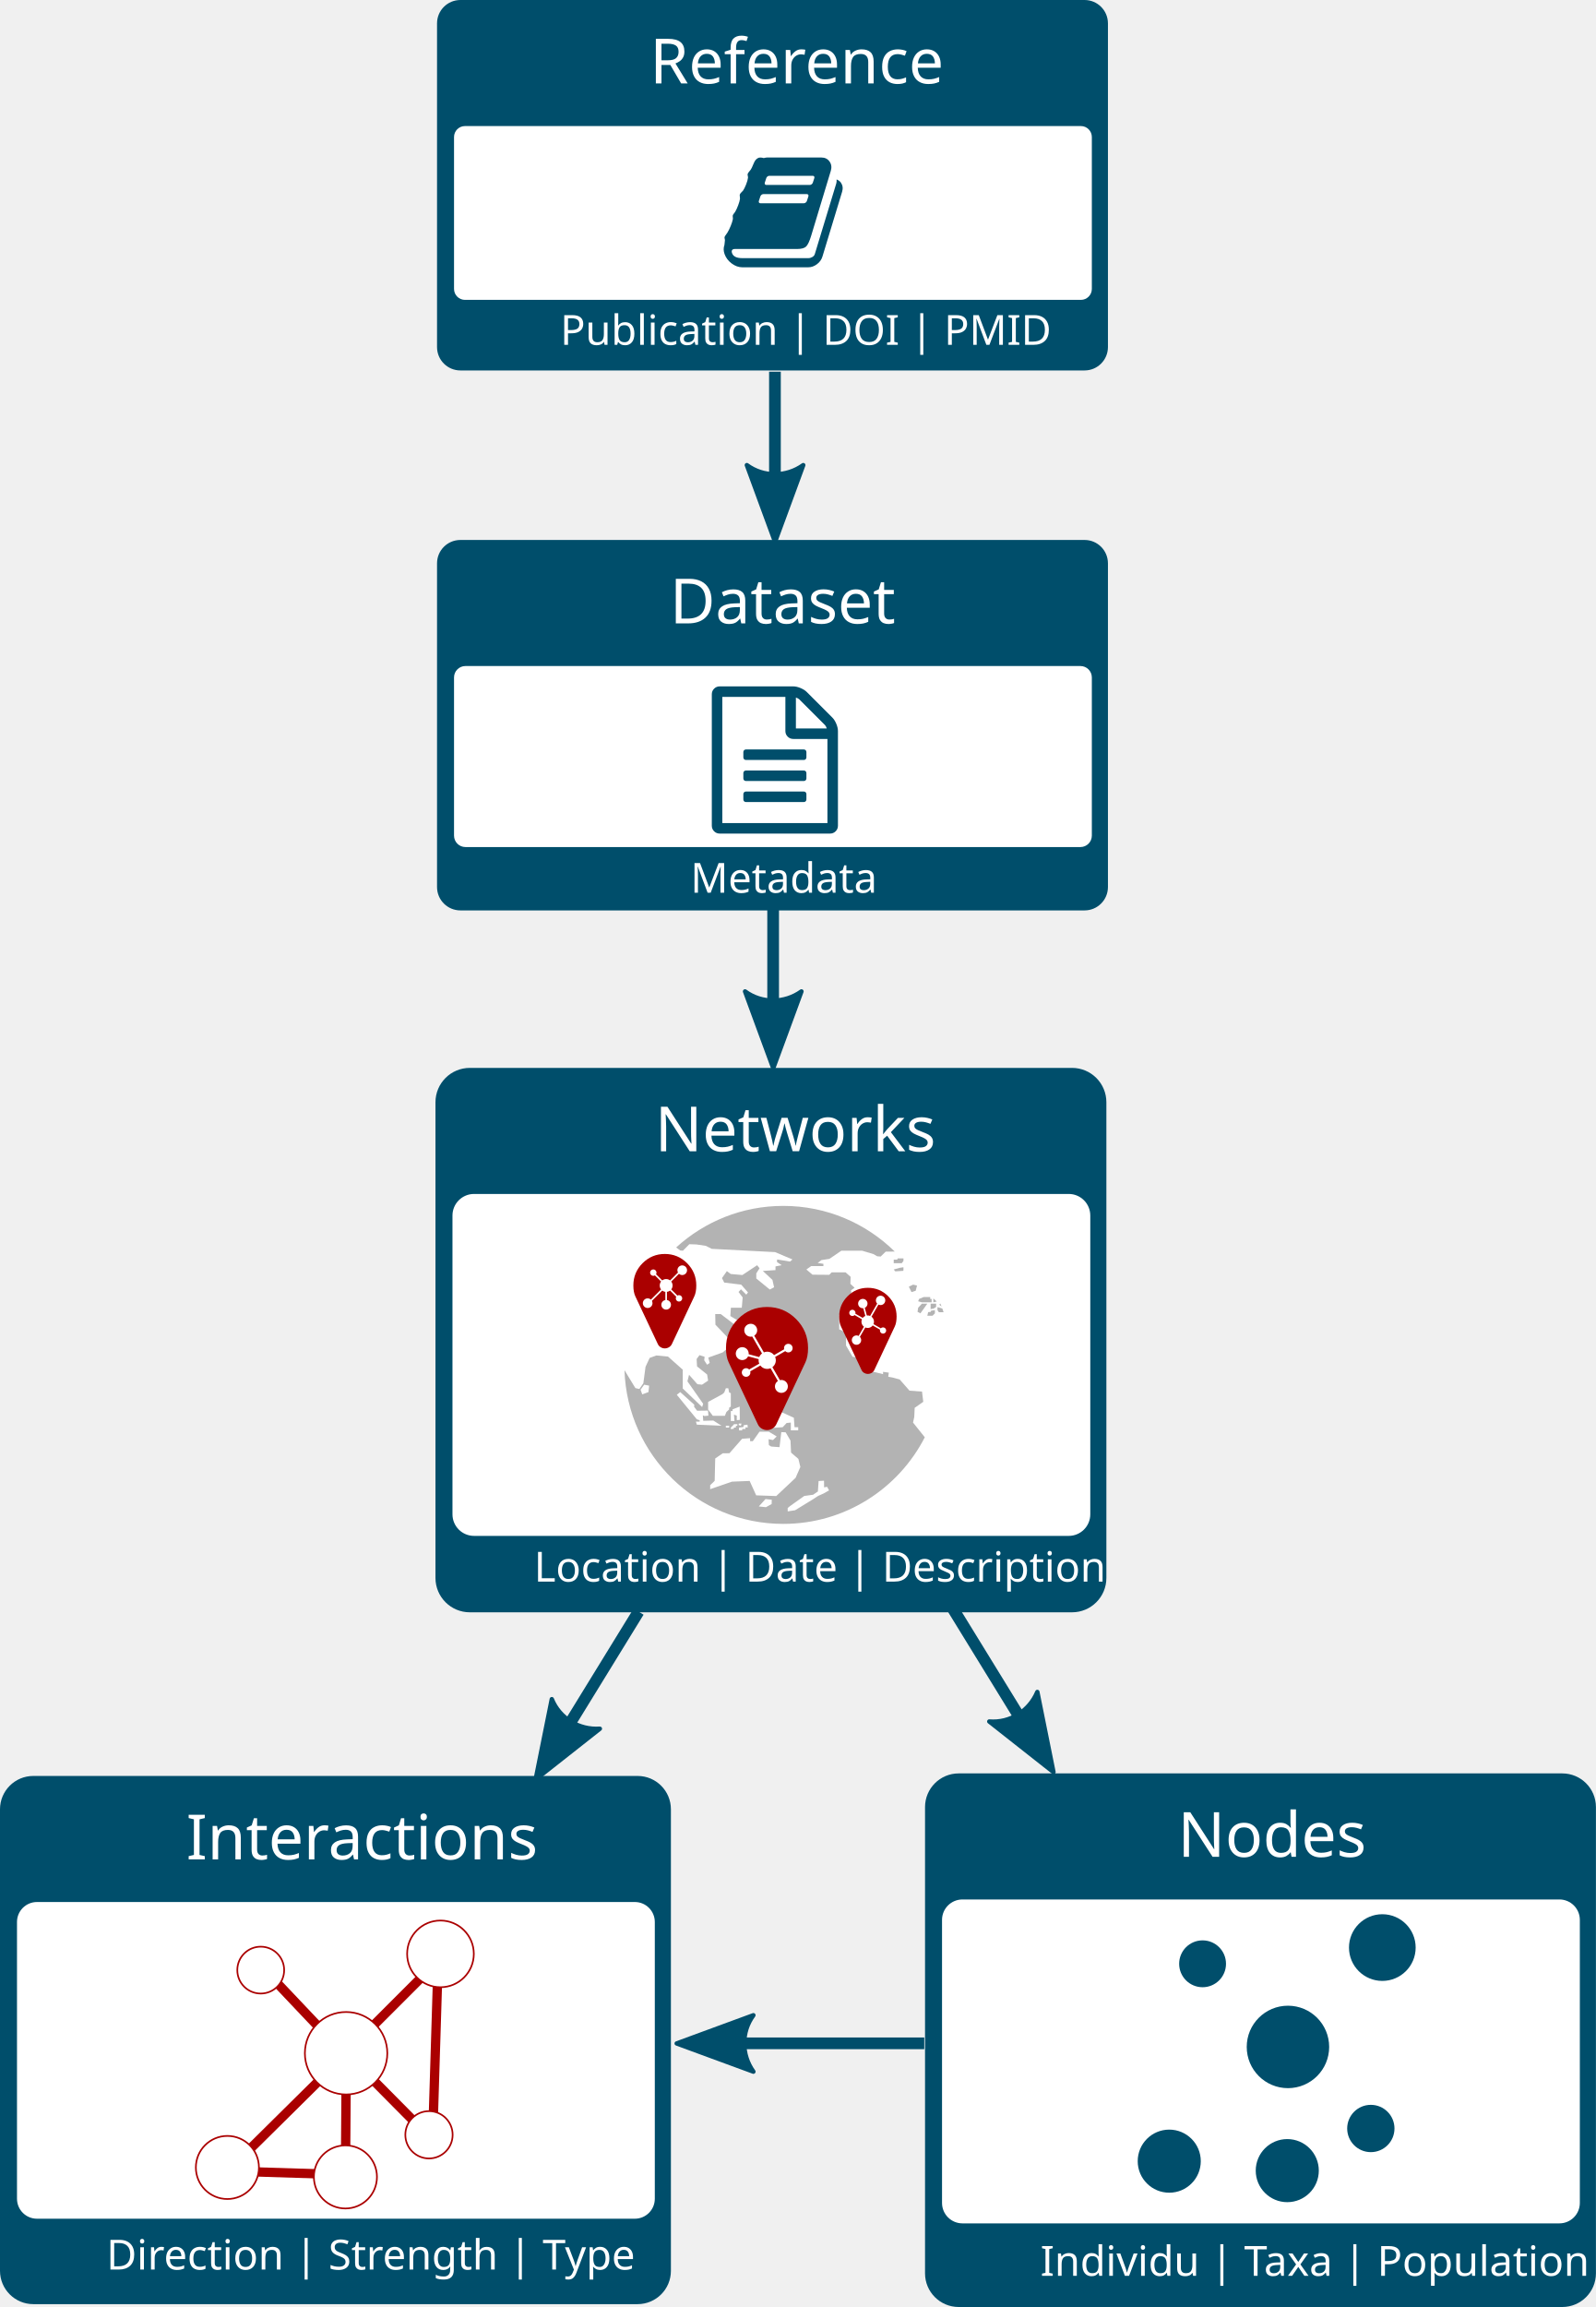
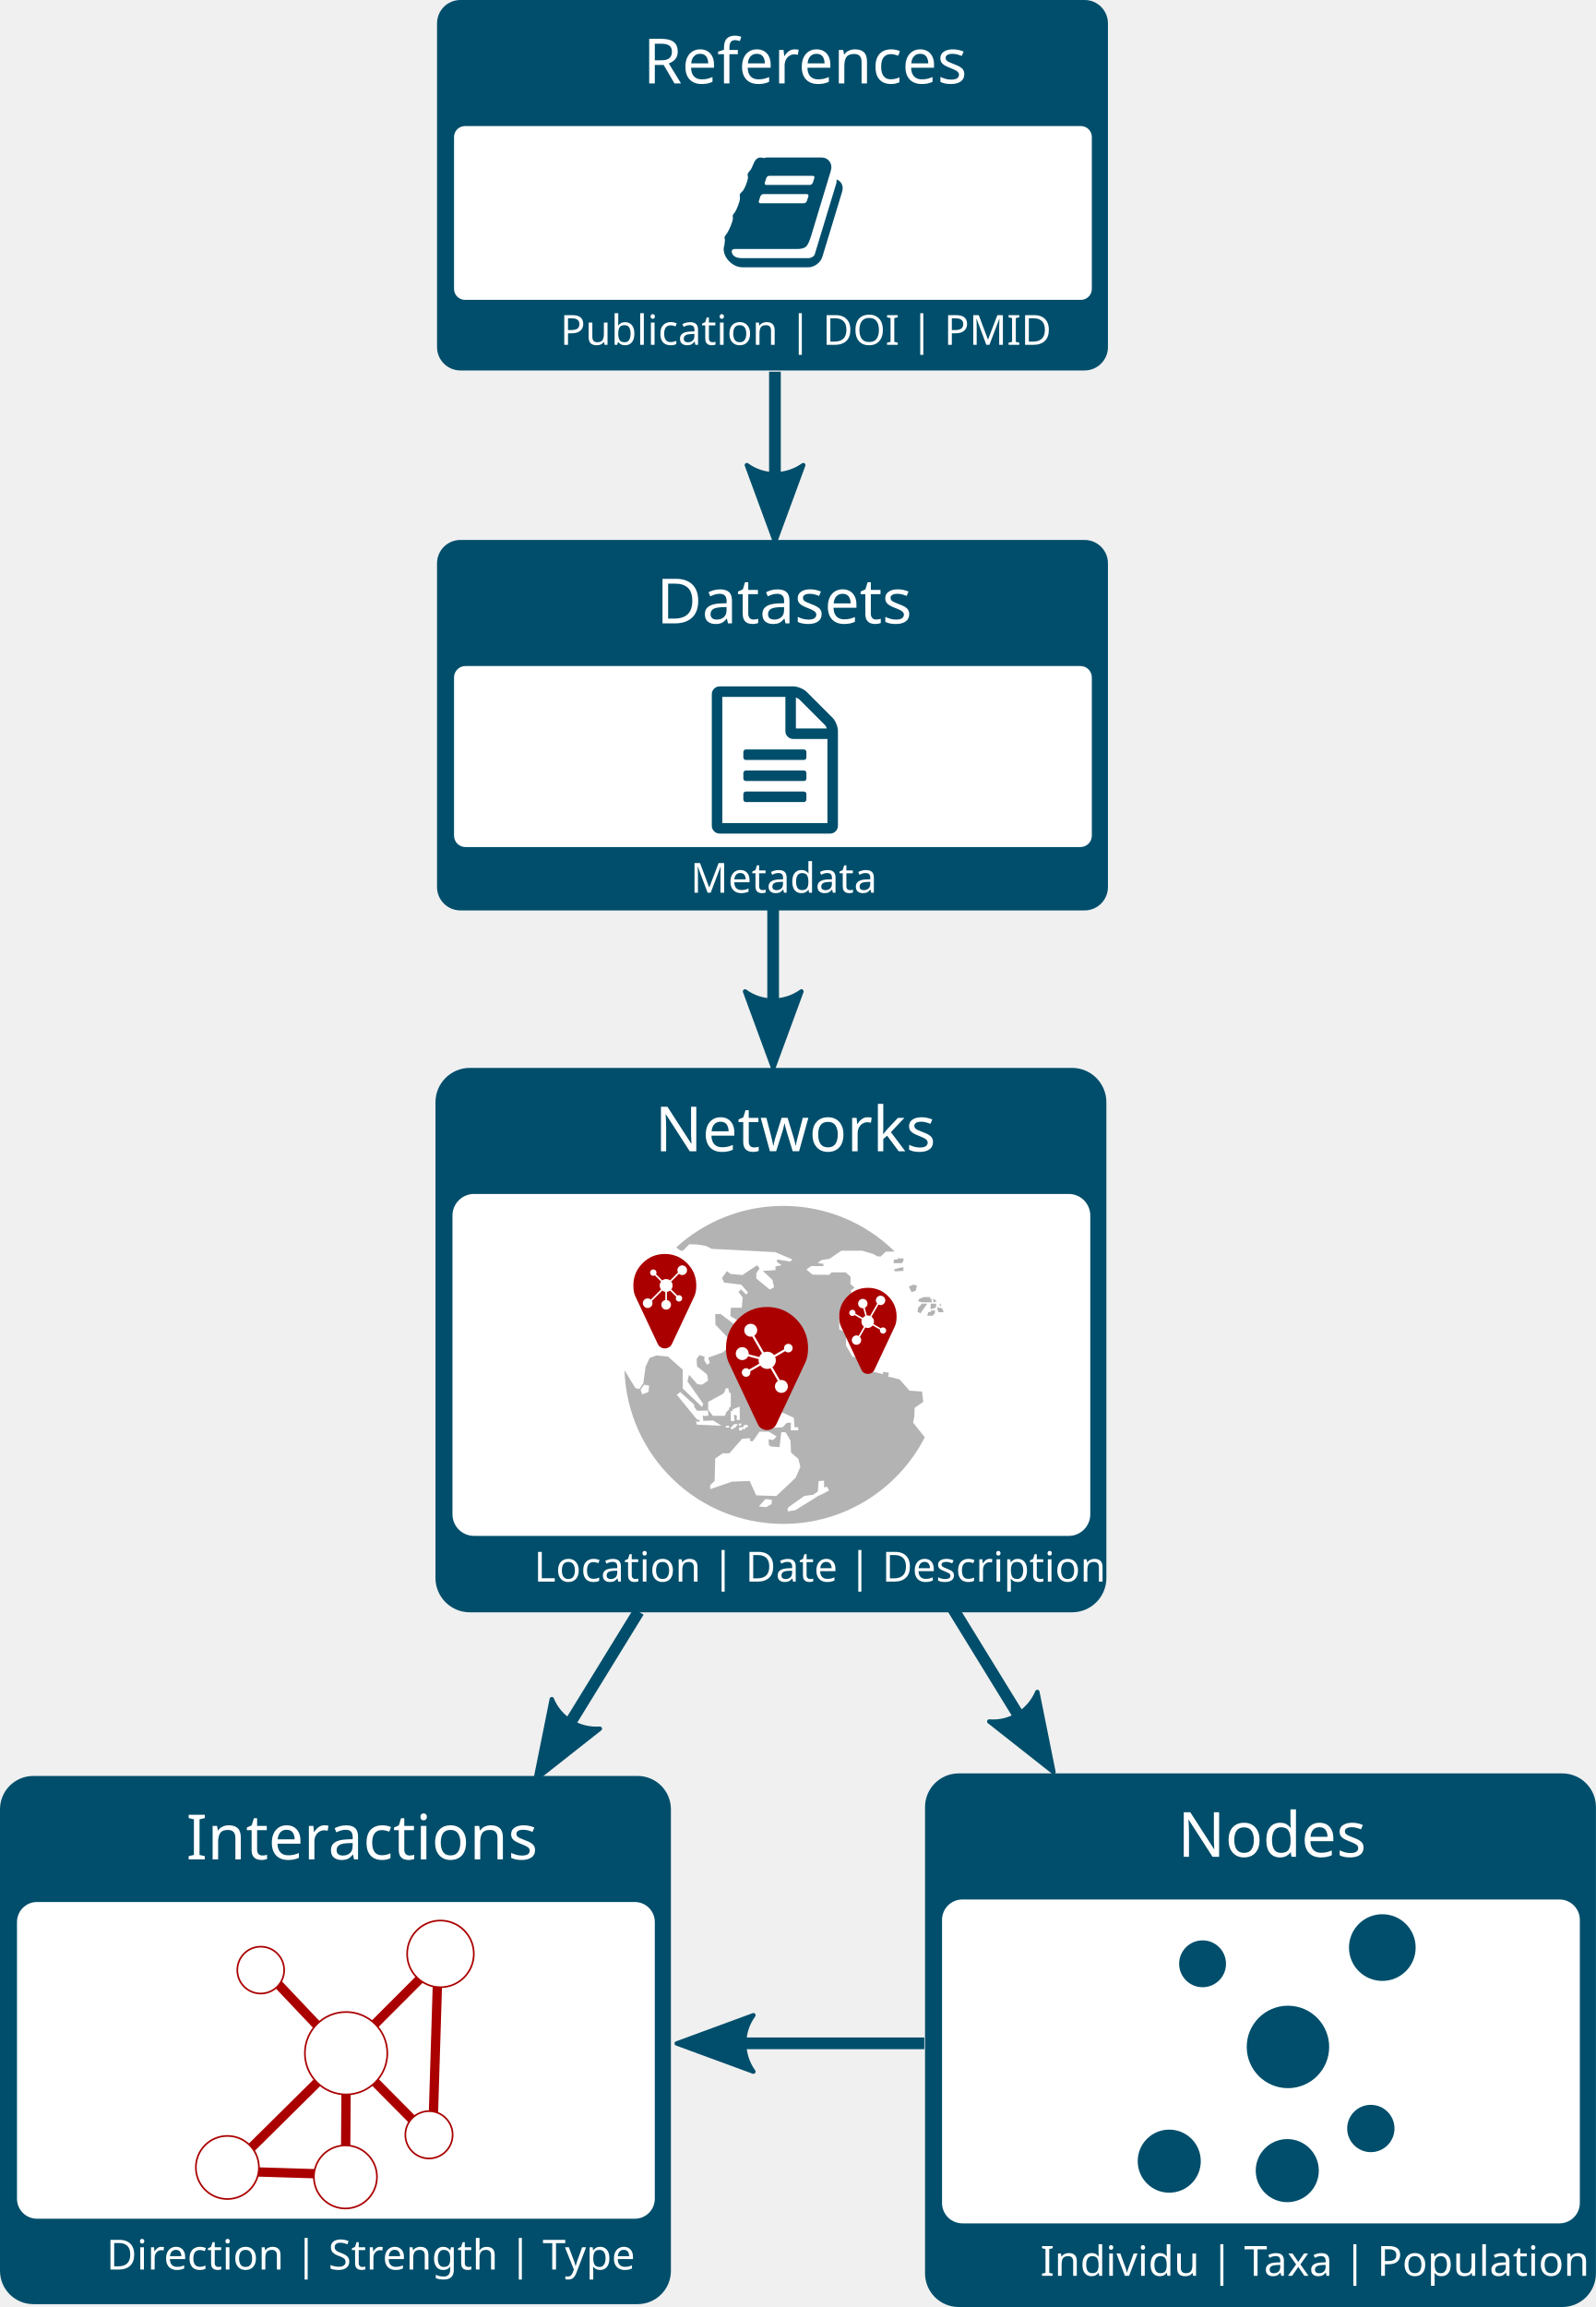
<svg xmlns="http://www.w3.org/2000/svg" width="135.371mm" height="195.63mm" viewBox="0 0 479.662 693.178" id="svg2" version="1.1">
  <defs id="defs4">
    <marker orient="auto" refY="0" refX="0" id="marker14346" style="overflow:visible">
      <path id="path14348" style="fill:#004e6b;fill-opacity:1;fill-rule:evenodd;stroke:#004e6b;stroke-width:0.625;stroke-linejoin:round;stroke-opacity:1" d="M 8.719,4.034 -2.207,0.016 8.719,-4.002 c -1.745,2.372 -1.735,5.617 -6e-7,8.035 z" transform="scale(-0.6,-0.6)" />
    </marker>
    <marker style="overflow:visible" id="marker13530" refX="0" refY="0" orient="auto">
      <path transform="scale(-0.6,-0.6)" d="M 8.719,4.034 -2.207,0.016 8.719,-4.002 c -1.745,2.372 -1.735,5.617 -6e-7,8.035 z" style="fill:#004e6b;fill-opacity:1;fill-rule:evenodd;stroke:#004e6b;stroke-width:0.625;stroke-linejoin:round;stroke-opacity:1" id="path13532" />
    </marker>
    <marker orient="auto" refY="0" refX="0" id="marker10938" style="overflow:visible">
      <path id="path10940" style="fill:#004e6b;fill-opacity:1;fill-rule:evenodd;stroke:#004e6b;stroke-width:0.625;stroke-linejoin:round;stroke-opacity:1" d="M 8.719,4.034 -2.207,0.016 8.719,-4.002 c -1.745,2.372 -1.735,5.617 -6e-7,8.035 z" transform="scale(-0.6,-0.6)" />
    </marker>
    <marker style="overflow:visible" id="marker10542" refX="0" refY="0" orient="auto">
      <path transform="scale(-0.6,-0.6)" d="M 8.719,4.034 -2.207,0.016 8.719,-4.002 c -1.745,2.372 -1.735,5.617 -6e-7,8.035 z" style="fill:#004e6b;fill-opacity:1;fill-rule:evenodd;stroke:#004e6b;stroke-width:0.625;stroke-linejoin:round;stroke-opacity:1" id="path10544" />
    </marker>
    <marker orient="auto" refY="0" refX="0" id="Arrow2Mend" style="overflow:visible">
      <path id="path7895" style="fill:#004e6b;fill-opacity:1;fill-rule:evenodd;stroke:#004e6b;stroke-width:0.625;stroke-linejoin:round;stroke-opacity:1" d="M 8.719,4.034 -2.207,0.016 8.719,-4.002 c -1.745,2.372 -1.735,5.617 -6e-7,8.035 z" transform="scale(-0.6,-0.6)" />
    </marker>
    <marker orient="auto" refY="0" refX="0" id="Arrow2Lend" style="overflow:visible">
      <path id="path7889" style="fill:#000000;fill-opacity:1;fill-rule:evenodd;stroke:#000000;stroke-width:0.625;stroke-linejoin:round;stroke-opacity:1" d="M 8.719,4.034 -2.207,0.016 8.719,-4.002 c -1.745,2.372 -1.735,5.617 -6e-7,8.035 z" transform="matrix(-1.1,0,0,-1.1,-1.1,0)" />
    </marker>
  </defs>
  <g id="layer1" transform="translate(-30.2528,-246.3861)">
    <rect style="opacity:1;fill:#004e6b;fill-opacity:1;stroke:none;stroke-width:7;stroke-miterlimit:10;stroke-dasharray:none;stroke-dashoffset:0;stroke-opacity:1" id="rect4136" width="201.642" height="111.307" x="161.604" y="246.386" ry="7.021" />
    <rect ry="3.294" y="284.264" x="166.712" height="52.225" width="191.695" id="rect4138" style="opacity:1;fill:#ffffff;fill-opacity:1;stroke:none;stroke-width:7;stroke-miterlimit:10;stroke-dasharray:none;stroke-dashoffset:0;stroke-opacity:1" />
-     <text xml:space="preserve" style="font-style:normal;font-variant:normal;font-weight:normal;font-stretch:normal;font-size:12.5px;line-height:125%;font-family:Cabin;-inkscape-font-specification:'Cabin, Normal';text-align:start;letter-spacing:0px;word-spacing:0px;writing-mode:lr-tb;text-anchor:start;fill:#000000;fill-opacity:1;stroke:none;stroke-width:1px;stroke-linecap:butt;stroke-linejoin:miter;stroke-opacity:1" x="225.557" y="271.448" id="text4140">
-       <tspan id="tspan4142" x="225.557" y="271.448" style="font-size:18.75px;fill:#ffffff">Reference</tspan>
+     <text xml:space="preserve" style="font-style:normal;font-variant:normal;font-weight:normal;font-stretch:normal;font-size:12.5px;line-height:125%;font-family:Cabin;-inkscape-font-specification:'Cabin, Normal';text-align:start;letter-spacing:0px;word-spacing:0px;writing-mode:lr-tb;text-anchor:start;fill:#000000;fill-opacity:1;stroke:none;stroke-width:1px;stroke-linecap:butt;stroke-linejoin:miter;stroke-opacity:1" x="223.557" y="271.448" id="text4140">
+       <tspan id="tspan4142" x="223.557" y="271.448" style="font-size:18.75px;fill:#ffffff">References</tspan>
    </text>
    <text xml:space="preserve" style="font-style:normal;font-variant:normal;font-weight:normal;font-stretch:normal;font-size:12.5px;line-height:125%;font-family:Cabin;-inkscape-font-specification:'Cabin, Normal';text-align:start;letter-spacing:0px;word-spacing:0px;writing-mode:lr-tb;text-anchor:start;fill:#ffffff;fill-opacity:1;stroke:none;stroke-width:1px;stroke-linecap:butt;stroke-linejoin:miter;stroke-opacity:1" x="198.624" y="349.997" id="text4144">
      <tspan id="tspan4146" x="198.624" y="349.997">Publication | DOI | PMID </tspan>
    </text>
    <path id="path4778" d="m 282.964,301.227 q 0.859,1.224 0.387,2.771 l -5.906,19.458 q -0.408,1.375 -1.643,2.309 -1.235,0.934 -2.631,0.934 l -19.823,0 q -1.654,0 -3.189,-1.149 -1.536,-1.149 -2.137,-2.824 -0.515,-1.439 -0.043,-2.728 0,-0.086 0.064,-0.58 0.064,-0.494 0.086,-0.795 0.022,-0.172 -0.064,-0.462 -0.086,-0.29 -0.064,-0.419 0.043,-0.236 0.172,-0.451 0.129,-0.215 0.354,-0.505 0.226,-0.29 0.354,-0.505 0.494,-0.816 0.966,-1.965 0.472,-1.149 0.644,-1.965 0.064,-0.215 0.011,-0.644 -0.054,-0.43 -0.011,-0.601 0.064,-0.236 0.365,-0.601 0.301,-0.365 0.365,-0.494 0.451,-0.773 0.902,-1.976 0.451,-1.203 0.537,-1.933 0.021,-0.193 -0.054,-0.687 -0.075,-0.494 0.011,-0.601 0.086,-0.279 0.472,-0.655 0.387,-0.376 0.472,-0.483 0.408,-0.558 0.913,-1.815 0.505,-1.256 0.591,-2.073 0.022,-0.172 -0.064,-0.548 -0.086,-0.376 -0.043,-0.569 0.043,-0.172 0.193,-0.387 0.15,-0.215 0.387,-0.494 0.236,-0.279 0.365,-0.451 0.172,-0.258 0.354,-0.655 0.183,-0.397 0.322,-0.752 0.14,-0.354 0.344,-0.773 0.204,-0.419 0.419,-0.687 0.215,-0.268 0.569,-0.505 0.354,-0.236 0.773,-0.247 0.419,-0.011 1.02,0.118 l -0.022,0.064 q 0.816,-0.193 1.095,-0.193 l 16.344,0 q 1.589,0 2.448,1.203 0.859,1.203 0.387,2.792 l -5.885,19.458 q -0.773,2.556 -1.536,3.297 -0.762,0.741 -2.76,0.741 l -18.663,0 q -0.58,0 -0.816,0.322 -0.236,0.344 -0.021,0.924 0.515,1.503 3.093,1.503 l 19.823,0 q 0.623,0 1.203,-0.333 0.58,-0.333 0.752,-0.891 l 6.443,-21.198 q 0.15,-0.472 0.107,-1.224 0.816,0.322 1.267,0.923 z m -22.851,0.043 q -0.086,0.279 0.043,0.483 0.129,0.204 0.43,0.204 l 13.058,0 q 0.279,0 0.548,-0.204 0.268,-0.204 0.354,-0.483 l 0.451,-1.375 q 0.086,-0.279 -0.043,-0.483 -0.129,-0.204 -0.43,-0.204 l -13.058,0 q -0.279,0 -0.548,0.204 -0.268,0.204 -0.354,0.483 z m -1.783,5.498 q -0.086,0.279 0.043,0.483 0.129,0.204 0.43,0.204 l 13.058,0 q 0.279,0 0.548,-0.204 0.268,-0.204 0.354,-0.483 l 0.451,-1.375 q 0.086,-0.279 -0.043,-0.483 -0.129,-0.204 -0.43,-0.204 l -13.058,0 q -0.279,0 -0.548,0.204 -0.268,0.204 -0.354,0.483 z" style="fill:#004e6b;fill-opacity:1" />
    <rect ry="7.021" y="408.628" x="161.604" height="111.307" width="201.642" id="rect4787" style="opacity:1;fill:#004e6b;fill-opacity:1;stroke:none;stroke-width:7;stroke-miterlimit:10;stroke-dasharray:none;stroke-dashoffset:0;stroke-opacity:1" />
    <rect style="opacity:1;fill:#ffffff;fill-opacity:1;stroke:none;stroke-width:7;stroke-miterlimit:10;stroke-dasharray:none;stroke-dashoffset:0;stroke-opacity:1" id="rect4789" width="191.695" height="54.391" x="166.712" y="446.506" ry="3.431" />
-     <text id="text4791" y="433.691" x="231.557" style="font-style:normal;font-variant:normal;font-weight:normal;font-stretch:normal;font-size:12.5px;line-height:125%;font-family:Cabin;-inkscape-font-specification:'Cabin, Normal';text-align:start;letter-spacing:0px;word-spacing:0px;writing-mode:lr-tb;text-anchor:start;fill:#000000;fill-opacity:1;stroke:none;stroke-width:1px;stroke-linecap:butt;stroke-linejoin:miter;stroke-opacity:1" xml:space="preserve">
-       <tspan style="font-size:18.75px;fill:#ffffff" y="433.691" x="231.557" id="tspan4793">Dataset</tspan>
+     <text id="text4791" y="433.691" x="227.557" style="font-style:normal;font-variant:normal;font-weight:normal;font-stretch:normal;font-size:12.5px;line-height:125%;font-family:Cabin;-inkscape-font-specification:'Cabin, Normal';text-align:start;letter-spacing:0px;word-spacing:0px;writing-mode:lr-tb;text-anchor:start;fill:#000000;fill-opacity:1;stroke:none;stroke-width:1px;stroke-linecap:butt;stroke-linejoin:miter;stroke-opacity:1" xml:space="preserve">
+       <tspan style="font-size:18.75px;fill:#ffffff" y="433.691" x="227.557" id="tspan4793">Datasets</tspan>
    </text>
    <text id="text4795" y="514.622" x="237.77" style="font-style:normal;font-variant:normal;font-weight:normal;font-stretch:normal;font-size:12.5px;line-height:125%;font-family:Cabin;-inkscape-font-specification:'Cabin, Normal';text-align:start;letter-spacing:0px;word-spacing:0px;writing-mode:lr-tb;text-anchor:start;fill:#ffffff;fill-opacity:1;stroke:none;stroke-width:1px;stroke-linecap:butt;stroke-linejoin:miter;stroke-opacity:1" xml:space="preserve">
      <tspan y="514.622" x="237.77" id="tspan4797">Metadata</tspan>
    </text>
    <path id="path5232" d="m 280.42,461.998 q 0.691,0.691 1.185,1.876 0.494,1.185 0.494,2.172 l 0,28.434 q 0,0.987 -0.691,1.678 -0.691,0.691 -1.678,0.691 l -33.173,0 q -0.987,0 -1.678,-0.691 -0.691,-0.691 -0.691,-1.678 l 0,-39.491 q 0,-0.987 0.691,-1.678 0.691,-0.691 1.678,-0.691 l 22.115,0 q 0.987,0 2.172,0.494 1.185,0.494 1.876,1.185 z m -10.959,-6.022 0,9.28 9.28,0 q -0.247,-0.716 -0.543,-1.012 l -7.725,-7.725 q -0.296,-0.296 -1.012,-0.543 z m 9.478,37.714 0,-25.274 -10.268,0 q -0.987,0 -1.678,-0.691 -0.691,-0.691 -0.691,-1.678 l 0,-10.268 -18.956,0 0,37.912 31.593,0 z m -25.274,-21.325 q 0,-0.346 0.222,-0.568 0.222,-0.222 0.568,-0.222 l 17.376,0 q 0.346,0 0.568,0.222 0.222,0.222 0.222,0.568 l 0,1.58 q 0,0.346 -0.222,0.568 -0.222,0.222 -0.568,0.222 l -17.376,0 q -0.346,0 -0.568,-0.222 -0.222,-0.222 -0.222,-0.568 l 0,-1.58 z m 18.166,5.529 q 0.346,0 0.568,0.222 0.222,0.222 0.222,0.568 l 0,1.58 q 0,0.346 -0.222,0.568 -0.222,0.222 -0.568,0.222 l -17.376,0 q -0.346,0 -0.568,-0.222 -0.222,-0.222 -0.222,-0.568 l 0,-1.58 q 0,-0.346 0.222,-0.568 0.222,-0.222 0.568,-0.222 l 17.376,0 z m 0,6.319 q 0.346,0 0.568,0.222 0.222,0.222 0.222,0.568 l 0,1.58 q 0,0.346 -0.222,0.568 -0.222,0.222 -0.568,0.222 l -17.376,0 q -0.346,0 -0.568,-0.222 -0.222,-0.222 -0.222,-0.568 l 0,-1.58 q 0,-0.346 0.222,-0.568 0.222,-0.222 0.568,-0.222 l 17.376,0 z" style="fill:#004e6b;fill-opacity:1" />
    <rect style="opacity:1;fill:#004e6b;fill-opacity:1;stroke:none;stroke-width:7;stroke-miterlimit:10;stroke-dasharray:none;stroke-dashoffset:0;stroke-opacity:1" id="rect5241" width="201.642" height="163.578" x="161.135" y="567.254" ry="10.318" />
    <rect ry="6.48" y="605.131" x="166.244" height="102.74" width="191.695" id="rect5243" style="opacity:1;fill:#ffffff;fill-opacity:1;stroke:none;stroke-width:7;stroke-miterlimit:10;stroke-dasharray:none;stroke-dashoffset:0;stroke-opacity:1" />
    <g id="g7097" transform="matrix(2.043829,0,0,2.043829,217.9378,608.5357)" style="fill:#b3b3b3">
      <g id="g7035" style="fill:#b3b3b3">
        <g id="g7037" style="fill:#b3b3b3">
          <path id="path7039" d="m 42.615,31.117 0.061,-1.342 1.262,-0.881 -0.181,-1.503 -1.842,-0.14 -1.443,-1.645 -1.021,-0.278 -0.66,-0.122 0.08,-0.602 -0.844,-0.119 0,0.34 -2.104,-0.521 -0.848,-1.294 0.347,-0.628 -1.333,-1.944 -0.229,-1.422 -0.54,0 0.182,1.382 0.919,1.422 -0.101,0.562 -0.779,-0.12 -0.961,-1.64 0,-1.906 -1.002,-0.481 0,-2.123 1.861,-2.264 -0.119,-1.353 0.521,-0.37 -0.621,-0.581 0.039,-1.022 -0.739,-0.66 -2.063,0 -0.341,0.361 -2.465,-0.02 -0.902,-0.763 0.702,-0.5 1.802,0 0,-0.336 -0.841,-0.125 0.542,-0.42 1.182,-0.182 1.763,-1.202 3.045,0 1.664,0.501 0.561,0.32 0.501,0.04 0.742,-0.721 1.336,-0.011 C 35.528,2.653 29.741,0.089 23.355,0.089 c -6.07,0 -11.599,2.315 -15.754,6.109 l 0.6,0.445 0.398,0.031 0.941,-0.953 1.04,0.036 1.385,0.206 0.87,0.44 9.314,0.481 2.555,1.081 -0.359,0.306 -1.895,-0.306 -0.029,0.366 0.691,0.476 -0.902,0.18 0,0.542 -1.861,0.121 1.411,1.322 0.241,1.082 -0.632,0.33 -1.984,-1.621 0,-0.751 0.481,-0.752 -0.359,-0.45 -2.165,1.442 -1.713,-0.151 -0.57,-0.42 -0.721,1.022 0.33,0.66 2.493,0.301 1.002,1.142 -0.25,0.331 -0.781,-0.782 -0.359,0.39 0.609,0.805 -0.13,1.513 -1.603,-0.001 -0.08,1.221 1.353,0.821 0.47,0.62 -0.711,0.191 -2.523,-1.924 -0.812,0 0.031,1.563 1.832,1.922 0.14,1.393 -0.922,0.77 -2.102,0.752 0.209,0.781 -0.382,0.27 -0.429,-0.66 0.061,-0.511 -0.752,-0.24 -0.422,0.57 0.061,1.082 1.481,1.192 0.149,0.9 -0.898,0.598 -0.681,-0.071 -1.224,-1.387 -0.24,0.962 2.314,3.306 -0.151,0.479 -2.854,-2.733 0,-2.765 L 6.404,22.242 4.68,22.077 3.702,22.442 3.098,23.744 2.775,26.162 2.19,27.01 1.604,26.873 0,24.236 c 0.409,12.551 10.705,22.602 23.354,22.602 9.075,0 16.937,-5.176 20.81,-12.732 l -1.729,-2.166 0.18,-0.823 z M 3.529,27.459 2.618,27.798 2.366,27.118 2.894,26.372 3.628,26.517 3.529,27.459 Z m 16.809,1.922 0.64,0.38 -0.05,0.698 0.672,-0.017 0.722,-0.381 2.584,1.172 0.101,1.393 0.541,0 0,0.461 -1.084,0 0,-1.143 -0.62,0.062 -0.582,0.621 -1.604,0.101 -0.02,-0.742 0.482,0 -0.021,-0.36 -0.742,-0.39 -1.321,-0.19 -0.611,-0.751 0.913,-0.914 z m -2.849,3.226 0.048,-0.277 0.549,-0.081 0.045,0.426 -0.337,-0.037 0,0.247 -0.481,0 0,0.211 -0.467,0 0,-0.421 0.031,0 0.612,-0.068 z m -0.372,-0.201 -0.315,-0.098 0,-0.217 0.405,0 -0.09,0.315 z m -0.173,-2.811 0.015,1.952 -0.44,0.04 0,-0.662 -0.42,-0.15 0.079,0.933 -0.54,0 0,-1.463 0.261,0 -0.013,-0.238 1.058,-0.412 z m -0.345,2.583 0,0.228 -0.218,0.035 0,0.233 -0.3,0 0,0.187 -0.443,0.047 0,-0.233 0.284,-0.269 0.196,-0.228 0.481,0 z m -4.297,-3.272 2.096,-1.137 0.277,-0.248 0.232,-0.625 0.362,0 0.12,0.617 0.248,0.104 0,1.979 -0.248,0.163 0,0.263 -0.399,0.361 -0.225,0.571 -1.765,0 -0.699,-0.925 10e-4,-1.123 0,0 z m 3.088,3.5 0,0.269 -0.482,0 0,-0.269 0.482,0 z m -4.888,-0.601 0.56,0 0,-0.2 -0.421,-0.141 -2.943,-3.605 0.502,-0.4 2.065,1.86 -0.023,0.303 0.439,0.581 1.604,-0.021 0.06,0.741 -0.581,0.06 -0.24,-0.101 0.06,0.802 1.483,-0.039 1.2,0.762 -3.626,-0.158 -0.139,-0.444 z m 11.141,12.115 -0.843,0.464 -1.043,-0.113 0.982,-1.086 0.919,0.101 -0.015,0.634 z m 0.678,-1.175 -2.952,-0.104 -0.961,-2.116 -2.599,0.104 -3.206,1.103 0,-0.582 0.662,-0.642 0.08,-3.285 1.101,-0.76 0.989,-0.013 1.862,-2.123 1.176,-0.09 0,0.44 0.401,0 0.982,-1.394 1.367,0 1.163,0.699 -0.547,0.533 -0.647,-0.132 0.043,0.877 0.342,0.206 1.224,0.092 0.261,-2.213 0.641,0.03 0.712,1.22 0.082,1.764 1.079,0.925 0.289,1.184 -0.7,1.599 -2.844,2.678 z m 6.962,-0.378 -0.799,0.354 -0.748,0.491 -2.646,1.621 -1.087,0.167 0,-0.496 0.354,-0.291 2.084,-1.482 1.303,-0.181 0.701,-0.479 0.101,-1.534 0.798,-0.048 0.014,0.981 0.435,-0.086 0.296,0.527 -0.806,0.456 z" style="fill:#b3b3b3" />
          <polygon id="polygon7041" points="43.518,15.887 44.538,14.46 43.742,14.46 43.188,15.061 43.096,15.662 " style="fill:#b3b3b3" />
          <polygon id="polygon7043" points="45.424,14.264 45.921,14.145 45.424,13.692 " style="fill:#b3b3b3" />
          <polygon id="polygon7045" points="44.96,13.483 44.492,13.483 44.013,13.483 43.32,13.769 43.188,14.114 43.729,14.264 44.845,14.264 45.169,14.264 45.169,13.769 44.96,13.769 " style="fill:#b3b3b3" />
          <polygon id="polygon7047" points="42.209,12.761 42.826,12.566 43.021,11.799 42.449,11.665 41.818,11.964 " style="fill:#b3b3b3" />
          <path id="path7049" d="m 46.611,14.838 c -0.053,-0.131 -0.104,-0.262 -0.156,-0.393 l -0.158,0.168 0.291,0.243 0.023,-0.018 z" style="fill:#b3b3b3" />
          <path id="path7051" d="m 46.744,15.179 -0.657,-0.194 -0.06,0 0,0.435 0.209,0.303 0.69,0 c -0.061,-0.181 -0.115,-0.365 -0.182,-0.544 z" style="fill:#b3b3b3" />
          <polygon id="polygon7053" points="41.027,8.177 41.027,7.804 40.705,7.804 40.168,7.804 40.122,7.984 39.595,7.984 39.595,8.028 39.595,8.509 40.783,8.509 41.027,8.179 " style="fill:#b3b3b3" />
          <path id="path7055" d="m 45.02,14.692 c 0,0.237 0,0.564 0,0.564 l 0.207,-0.038 0.243,-0.044 0.362,-0.233 0,-0.48 -0.812,0 c 0,0.023 0,0.118 0,0.231 z" style="fill:#b3b3b3" />
          <polygon id="polygon7057" points="45.65,15.887 45.65,15.42 45.322,15.465 45.095,15.497 45.02,15.676 44.658,15.708 44.538,16.233 45.306,16.233 45.512,16.026 " style="fill:#b3b3b3" />
          <path id="path7059" d="m 39.595,9.44 0.228,0.271 1.187,-0.076 c 0,0 0.045,-0.525 0,-0.525 -0.045,0 -0.571,0.09 -0.571,0.09 l -0.844,0.24 z" style="fill:#b3b3b3" />
        </g>
      </g>
      <g id="g7061" style="fill:#b3b3b3" />
      <g id="g7063" style="fill:#b3b3b3" />
      <g id="g7065" style="fill:#b3b3b3" />
      <g id="g7067" style="fill:#b3b3b3" />
      <g id="g7069" style="fill:#b3b3b3" />
      <g id="g7071" style="fill:#b3b3b3" />
      <g id="g7073" style="fill:#b3b3b3" />
      <g id="g7075" style="fill:#b3b3b3" />
      <g id="g7077" style="fill:#b3b3b3" />
      <g id="g7079" style="fill:#b3b3b3" />
      <g id="g7081" style="fill:#b3b3b3" />
      <g id="g7083" style="fill:#b3b3b3" />
      <g id="g7085" style="fill:#b3b3b3" />
      <g id="g7087" style="fill:#b3b3b3" />
      <g id="g7089" style="fill:#b3b3b3" />
    </g>
    <text xml:space="preserve" style="font-style:normal;font-variant:normal;font-weight:normal;font-stretch:normal;font-size:12.5px;line-height:125%;font-family:Cabin;-inkscape-font-specification:'Cabin, Normal';text-align:start;letter-spacing:0px;word-spacing:0px;writing-mode:lr-tb;text-anchor:start;fill:#000000;fill-opacity:1;stroke:none;stroke-width:1px;stroke-linecap:butt;stroke-linejoin:miter;stroke-opacity:1" x="227.089" y="592.316" id="text5245">
      <tspan id="tspan5247" x="227.089" y="592.316" style="font-size:18.75px;fill:#ffffff">Networks</tspan>
    </text>
    <path id="path6227" d="m 239.525,632.619 c 0,1.342 -0.203,2.445 -0.61,3.307 l -6.724,14.298 c -0.197,0.406 -0.49,0.727 -0.877,0.961 -0.388,0.234 -0.804,0.351 -1.247,0.351 -0.443,0 -0.859,-0.117 -1.247,-0.351 -0.388,-0.234 -0.674,-0.554 -0.859,-0.961 l -6.742,-14.298 c -0.406,-0.862 -0.61,-1.964 -0.61,-3.307 0,-2.611 0.924,-4.84 2.771,-6.687 1.847,-1.847 4.076,-2.771 6.687,-2.771 2.611,0 4.84,0.924 6.687,2.771 1.847,1.847 2.771,4.076 2.771,6.687 z" style="fill:#aa0000;fill-opacity:1" />
    <path d="m 273.116,651.42 c 0,1.75 -0.265,3.187 -0.795,4.311 l -8.766,18.639 c -0.257,0.53 -0.638,0.947 -1.144,1.252 -0.506,0.305 -1.048,0.458 -1.626,0.458 -0.578,0 -1.12,-0.153 -1.626,-0.458 -0.506,-0.305 -0.879,-0.722 -1.12,-1.252 l -8.79,-18.639 c -0.53,-1.124 -0.795,-2.561 -0.795,-4.311 0,-3.404 1.204,-6.309 3.612,-8.718 2.408,-2.408 5.314,-3.612 8.718,-3.612 3.404,0 6.309,1.204 8.718,3.612 2.408,2.408 3.612,5.314 3.612,8.718 z" id="path6240" style="fill:#aa0000;fill-opacity:1" />
    <path id="path6242" d="m 299.726,641.96 c 0,1.225 -0.185,2.23 -0.556,3.016 l -6.134,13.043 c -0.18,0.371 -0.447,0.663 -0.8,0.876 -0.354,0.213 -0.733,0.32 -1.137,0.32 -0.404,0 -0.784,-0.107 -1.137,-0.32 -0.354,-0.213 -0.615,-0.506 -0.784,-0.876 l -6.151,-13.043 c -0.371,-0.786 -0.556,-1.792 -0.556,-3.016 0,-2.382 0.843,-4.415 2.528,-6.1 1.685,-1.685 3.719,-2.528 6.1,-2.528 2.382,0 4.415,0.843 6.1,2.528 1.685,1.685 2.528,3.719 2.528,6.1 z" style="fill:#aa0000;fill-opacity:1" />
    <g id="g6406" transform="matrix(0.24152,0,0,0.24152,223.4614,626.5967)" style="fill:#ffffff;fill-opacity:1">
      <path id="path6368" d="m 49,0 c -3.309,0 -6,2.691 -6,6 0,1.035 0.263,2.009 0.726,2.86 l -9.829,9.829 C 32.542,17.634 30.846,17 29,17 c -1.846,0 -3.542,0.634 -4.898,1.688 L 16.433,11.019 C 16.785,10.424 17,9.74 17,9 17,6.794 15.206,5 13,5 10.794,5 9,6.794 9,9 c 0,2.206 1.794,4 4,4 0.74,0 1.424,-0.215 2.019,-0.567 l 7.669,7.669 C 21.634,21.458 21,23.154 21,25 c 0,1.846 0.634,3.542 1.688,4.897 L 10.024,42.562 C 8.958,41.595 7.549,41 6,41 c -3.309,0 -6,2.691 -6,6 0,3.309 2.691,6 6,6 3.309,0 6,-2.691 6,-6 0,-1.035 -0.263,-2.009 -0.726,-2.86 L 24.103,31.311 c 1.106,0.86 2.44,1.436 3.898,1.619 l 0,10.16 c -2.833,0.478 -5,2.942 -5,5.91 0,3.309 2.691,6 6,6 3.309,0 6,-2.691 6,-6 0,-2.967 -2.167,-5.431 -5,-5.91 l 0,-10.16 c 1.458,-0.183 2.792,-0.759 3.898,-1.619 l 7.669,7.669 C 41.215,39.576 41,40.26 41,41 c 0,2.206 1.794,4 4,4 2.206,0 4,-1.794 4,-4 0,-2.206 -1.794,-4 -4,-4 -0.74,0 -1.424,0.215 -2.019,0.567 L 35.312,29.898 C 36.366,28.542 37,26.846 37,25 37,23.154 36.366,21.458 35.312,20.103 l 9.665,-9.665 C 46.042,11.405 47.451,12 49,12 52.309,12 55,9.309 55,6 55,2.691 52.309,0 49,0 Z" style="fill:#ffffff;fill-opacity:1" />
      <g id="g6370" style="fill:#ffffff;fill-opacity:1" />
      <g id="g6372" style="fill:#ffffff;fill-opacity:1" />
      <g id="g6374" style="fill:#ffffff;fill-opacity:1" />
      <g id="g6376" style="fill:#ffffff;fill-opacity:1" />
      <g id="g6378" style="fill:#ffffff;fill-opacity:1" />
      <g id="g6380" style="fill:#ffffff;fill-opacity:1" />
      <g id="g6382" style="fill:#ffffff;fill-opacity:1" />
      <g id="g6384" style="fill:#ffffff;fill-opacity:1" />
      <g id="g6386" style="fill:#ffffff;fill-opacity:1" />
      <g id="g6388" style="fill:#ffffff;fill-opacity:1" />
      <g id="g6390" style="fill:#ffffff;fill-opacity:1" />
      <g id="g6392" style="fill:#ffffff;fill-opacity:1" />
      <g id="g6394" style="fill:#ffffff;fill-opacity:1" />
      <g id="g6396" style="fill:#ffffff;fill-opacity:1" />
      <g id="g6398" style="fill:#ffffff;fill-opacity:1" />
    </g>
    <g transform="matrix(-0.08377653,0.3126583,-0.3126583,-0.08377653,271.0848,648.1423)" id="g6424" style="fill:#ffffff;fill-opacity:1">
      <path d="m 49,0 c -3.309,0 -6,2.691 -6,6 0,1.035 0.263,2.009 0.726,2.86 l -9.829,9.829 C 32.542,17.634 30.846,17 29,17 c -1.846,0 -3.542,0.634 -4.898,1.688 L 16.433,11.019 C 16.785,10.424 17,9.74 17,9 17,6.794 15.206,5 13,5 10.794,5 9,6.794 9,9 c 0,2.206 1.794,4 4,4 0.74,0 1.424,-0.215 2.019,-0.567 l 7.669,7.669 C 21.634,21.458 21,23.154 21,25 c 0,1.846 0.634,3.542 1.688,4.897 L 10.024,42.562 C 8.958,41.595 7.549,41 6,41 c -3.309,0 -6,2.691 -6,6 0,3.309 2.691,6 6,6 3.309,0 6,-2.691 6,-6 0,-1.035 -0.263,-2.009 -0.726,-2.86 L 24.103,31.311 c 1.106,0.86 2.44,1.436 3.898,1.619 l 0,10.16 c -2.833,0.478 -5,2.942 -5,5.91 0,3.309 2.691,6 6,6 3.309,0 6,-2.691 6,-6 0,-2.967 -2.167,-5.431 -5,-5.91 l 0,-10.16 c 1.458,-0.183 2.792,-0.759 3.898,-1.619 l 7.669,7.669 C 41.215,39.576 41,40.26 41,41 c 0,2.206 1.794,4 4,4 2.206,0 4,-1.794 4,-4 0,-2.206 -1.794,-4 -4,-4 -0.74,0 -1.424,0.215 -2.019,0.567 L 35.312,29.898 C 36.366,28.542 37,26.846 37,25 37,23.154 36.366,21.458 35.312,20.103 l 9.665,-9.665 C 46.042,11.405 47.451,12 49,12 52.309,12 55,9.309 55,6 55,2.691 52.309,0 49,0 Z" id="path6426" style="fill:#ffffff;fill-opacity:1" />
      <g id="g6428" style="fill:#ffffff;fill-opacity:1" />
      <g id="g6430" style="fill:#ffffff;fill-opacity:1" />
      <g id="g6432" style="fill:#ffffff;fill-opacity:1" />
      <g id="g6434" style="fill:#ffffff;fill-opacity:1" />
      <g id="g6436" style="fill:#ffffff;fill-opacity:1" />
      <g id="g6438" style="fill:#ffffff;fill-opacity:1" />
      <g id="g6440" style="fill:#ffffff;fill-opacity:1" />
      <g id="g6442" style="fill:#ffffff;fill-opacity:1" />
      <g id="g6444" style="fill:#ffffff;fill-opacity:1" />
      <g id="g6446" style="fill:#ffffff;fill-opacity:1" />
      <g id="g6448" style="fill:#ffffff;fill-opacity:1" />
      <g id="g6450" style="fill:#ffffff;fill-opacity:1" />
      <g id="g6452" style="fill:#ffffff;fill-opacity:1" />
      <g id="g6454" style="fill:#ffffff;fill-opacity:1" />
      <g id="g6456" style="fill:#ffffff;fill-opacity:1" />
    </g>
    <g id="g6458" transform="matrix(-0.2268689,0.06130102,-0.06130102,-0.2268689,299.1568,647.4044)" style="fill:#ffffff;fill-opacity:1">
      <path id="path6460" d="m 49,0 c -3.309,0 -6,2.691 -6,6 0,1.035 0.263,2.009 0.726,2.86 l -9.829,9.829 C 32.542,17.634 30.846,17 29,17 c -1.846,0 -3.542,0.634 -4.898,1.688 L 16.433,11.019 C 16.785,10.424 17,9.74 17,9 17,6.794 15.206,5 13,5 10.794,5 9,6.794 9,9 c 0,2.206 1.794,4 4,4 0.74,0 1.424,-0.215 2.019,-0.567 l 7.669,7.669 C 21.634,21.458 21,23.154 21,25 c 0,1.846 0.634,3.542 1.688,4.897 L 10.024,42.562 C 8.958,41.595 7.549,41 6,41 c -3.309,0 -6,2.691 -6,6 0,3.309 2.691,6 6,6 3.309,0 6,-2.691 6,-6 0,-1.035 -0.263,-2.009 -0.726,-2.86 L 24.103,31.311 c 1.106,0.86 2.44,1.436 3.898,1.619 l 0,10.16 c -2.833,0.478 -5,2.942 -5,5.91 0,3.309 2.691,6 6,6 3.309,0 6,-2.691 6,-6 0,-2.967 -2.167,-5.431 -5,-5.91 l 0,-10.16 c 1.458,-0.183 2.792,-0.759 3.898,-1.619 l 7.669,7.669 C 41.215,39.576 41,40.26 41,41 c 0,2.206 1.794,4 4,4 2.206,0 4,-1.794 4,-4 0,-2.206 -1.794,-4 -4,-4 -0.74,0 -1.424,0.215 -2.019,0.567 L 35.312,29.898 C 36.366,28.542 37,26.846 37,25 37,23.154 36.366,21.458 35.312,20.103 l 9.665,-9.665 C 46.042,11.405 47.451,12 49,12 52.309,12 55,9.309 55,6 55,2.691 52.309,0 49,0 Z" style="fill:#ffffff;fill-opacity:1" />
      <g id="g6462" style="fill:#ffffff;fill-opacity:1" />
      <g id="g6464" style="fill:#ffffff;fill-opacity:1" />
      <g id="g6466" style="fill:#ffffff;fill-opacity:1" />
      <g id="g6468" style="fill:#ffffff;fill-opacity:1" />
      <g id="g6470" style="fill:#ffffff;fill-opacity:1" />
      <g id="g6472" style="fill:#ffffff;fill-opacity:1" />
      <g id="g6474" style="fill:#ffffff;fill-opacity:1" />
      <g id="g6476" style="fill:#ffffff;fill-opacity:1" />
      <g id="g6478" style="fill:#ffffff;fill-opacity:1" />
      <g id="g6480" style="fill:#ffffff;fill-opacity:1" />
      <g id="g6482" style="fill:#ffffff;fill-opacity:1" />
      <g id="g6484" style="fill:#ffffff;fill-opacity:1" />
      <g id="g6486" style="fill:#ffffff;fill-opacity:1" />
      <g id="g6488" style="fill:#ffffff;fill-opacity:1" />
      <g id="g6490" style="fill:#ffffff;fill-opacity:1" />
    </g>
    <g id="g6250" style="fill:#ffffff;fill-opacity:1" transform="matrix(0.04406606,0,0,0.04406606,218.8936,644.028)" />
    <g id="g6252" style="fill:#ffffff;fill-opacity:1" transform="matrix(0.04406606,0,0,0.04406606,218.8936,644.028)" />
    <g id="g6254" style="fill:#ffffff;fill-opacity:1" transform="matrix(0.04406606,0,0,0.04406606,218.8936,644.028)" />
    <g id="g6256" style="fill:#ffffff;fill-opacity:1" transform="matrix(0.04406606,0,0,0.04406606,218.8936,644.028)" />
    <g id="g6258" style="fill:#ffffff;fill-opacity:1" transform="matrix(0.04406606,0,0,0.04406606,218.8936,644.028)" />
    <g id="g6260" style="fill:#ffffff;fill-opacity:1" transform="matrix(0.04406606,0,0,0.04406606,218.8936,644.028)" />
    <g id="g6262" style="fill:#ffffff;fill-opacity:1" transform="matrix(0.04406606,0,0,0.04406606,218.8936,644.028)" />
    <g id="g6264" style="fill:#ffffff;fill-opacity:1" transform="matrix(0.04406606,0,0,0.04406606,218.8936,644.028)" />
    <g id="g6266" style="fill:#ffffff;fill-opacity:1" transform="matrix(0.04406606,0,0,0.04406606,218.8936,644.028)" />
    <g id="g6268" style="fill:#ffffff;fill-opacity:1" transform="matrix(0.04406606,0,0,0.04406606,218.8936,644.028)" />
    <g id="g6270" style="fill:#ffffff;fill-opacity:1" transform="matrix(0.04406606,0,0,0.04406606,218.8936,644.028)" />
    <g id="g6272" style="fill:#ffffff;fill-opacity:1" transform="matrix(0.04406606,0,0,0.04406606,218.8936,644.028)" />
    <g id="g6274" style="fill:#ffffff;fill-opacity:1" transform="matrix(0.04406606,0,0,0.04406606,218.8936,644.028)" />
    <g id="g6276" style="fill:#ffffff;fill-opacity:1" transform="matrix(0.04406606,0,0,0.04406606,218.8936,644.028)" />
    <g id="g6278" style="fill:#ffffff;fill-opacity:1" transform="matrix(0.04406606,0,0,0.04406606,218.8936,644.028)" />
    <g style="fill:#004e6b;fill-opacity:1" id="g6598" transform="matrix(0.03109737,0,0,0.03109737,229.5652,739.0459)" />
    <g style="fill:#004e6b;fill-opacity:1" id="g6600" transform="matrix(0.03109737,0,0,0.03109737,229.5652,739.0459)" />
    <g style="fill:#004e6b;fill-opacity:1" id="g6602" transform="matrix(0.03109737,0,0,0.03109737,229.5652,739.0459)" />
    <g style="fill:#004e6b;fill-opacity:1" id="g6604" transform="matrix(0.03109737,0,0,0.03109737,229.5652,739.0459)" />
    <g style="fill:#004e6b;fill-opacity:1" id="g6606" transform="matrix(0.03109737,0,0,0.03109737,229.5652,739.0459)" />
    <g style="fill:#004e6b;fill-opacity:1" id="g6608" transform="matrix(0.03109737,0,0,0.03109737,229.5652,739.0459)" />
    <g style="fill:#004e6b;fill-opacity:1" id="g6610" transform="matrix(0.03109737,0,0,0.03109737,229.5652,739.0459)" />
    <g style="fill:#004e6b;fill-opacity:1" id="g6612" transform="matrix(0.03109737,0,0,0.03109737,229.5652,739.0459)" />
    <g style="fill:#004e6b;fill-opacity:1" id="g6614" transform="matrix(0.03109737,0,0,0.03109737,229.5652,739.0459)" />
    <g style="fill:#004e6b;fill-opacity:1" id="g6616" transform="matrix(0.03109737,0,0,0.03109737,229.5652,739.0459)" />
    <g style="fill:#004e6b;fill-opacity:1" id="g6618" transform="matrix(0.03109737,0,0,0.03109737,229.5652,739.0459)" />
    <g style="fill:#004e6b;fill-opacity:1" id="g6620" transform="matrix(0.03109737,0,0,0.03109737,229.5652,739.0459)" />
    <g style="fill:#004e6b;fill-opacity:1" id="g6622" transform="matrix(0.03109737,0,0,0.03109737,229.5652,739.0459)" />
    <g style="fill:#004e6b;fill-opacity:1" id="g6624" transform="matrix(0.03109737,0,0,0.03109737,229.5652,739.0459)" />
    <g style="fill:#004e6b;fill-opacity:1" id="g6626" transform="matrix(0.03109737,0,0,0.03109737,229.5652,739.0459)" />
    <rect ry="10.113" y="779.236" x="308.272" height="160.328" width="201.642" id="rect7438" style="opacity:1;fill:#004e6b;fill-opacity:1;stroke:none;stroke-width:7;stroke-miterlimit:10;stroke-dasharray:none;stroke-dashoffset:0;stroke-opacity:1" />
    <rect style="opacity:1;fill:#ffffff;fill-opacity:1;stroke:none;stroke-width:7;stroke-miterlimit:10;stroke-dasharray:none;stroke-dashoffset:0;stroke-opacity:1" id="rect7440" width="191.695" height="97.324" x="313.381" y="817.113" ry="6.139" />
    <text id="text7500" y="804.298" x="384.226" style="font-style:normal;font-variant:normal;font-weight:normal;font-stretch:normal;font-size:12.5px;line-height:125%;font-family:Cabin;-inkscape-font-specification:'Cabin, Normal';text-align:start;letter-spacing:0px;word-spacing:0px;writing-mode:lr-tb;text-anchor:start;fill:#000000;fill-opacity:1;stroke:none;stroke-width:1px;stroke-linecap:butt;stroke-linejoin:miter;stroke-opacity:1" xml:space="preserve">
      <tspan style="font-size:18.75px;fill:#ffffff" y="804.298" x="384.226" id="tspan7502">Nodes</tspan>
    </text>
    <rect style="opacity:1;fill:#004e6b;fill-opacity:1;stroke:none;stroke-width:7;stroke-miterlimit:10;stroke-dasharray:none;stroke-dashoffset:0;stroke-opacity:1" id="rect7614" width="201.642" height="158.704" x="30.253" y="780.002" ry="10.01" />
    <rect ry="6.002" y="817.879" x="35.361" height="95.158" width="191.695" id="rect7616" style="opacity:1;fill:#ffffff;fill-opacity:1;stroke:none;stroke-width:7;stroke-miterlimit:10;stroke-dasharray:none;stroke-dashoffset:0;stroke-opacity:1" />
    <text xml:space="preserve" style="font-style:normal;font-variant:normal;font-weight:normal;font-stretch:normal;font-size:12.5px;line-height:125%;font-family:Cabin;-inkscape-font-specification:'Cabin, Normal';text-align:start;letter-spacing:0px;word-spacing:0px;writing-mode:lr-tb;text-anchor:start;fill:#000000;fill-opacity:1;stroke:none;stroke-width:1px;stroke-linecap:butt;stroke-linejoin:miter;stroke-opacity:1" x="86.206" y="805.064" id="text7676">
      <tspan id="tspan7678" x="86.206" y="805.064" style="font-size:18.75px;fill:#ffffff">Interactions</tspan>
    </text>
    <g style="fill:#004e6b;fill-opacity:1" transform="matrix(1.551504,0,0,1.551504,-109.9408,803.9338)" id="g6496">
      <path style="fill:#aa0000;fill-opacity:1;fill-rule:evenodd;stroke:#aa0000;stroke-width:1.805;stroke-linecap:butt;stroke-linejoin:miter;stroke-miterlimit:4;stroke-dasharray:none;stroke-opacity:1" d="M 174.429,55.368 159.839,40.643" id="path7810" />
      <path id="path7804" d="M 143.358,23.963 152.862,33.999" style="fill:#aa0000;fill-opacity:1;fill-rule:evenodd;stroke:#aa0000;stroke-width:1.805;stroke-linecap:butt;stroke-linejoin:miter;stroke-miterlimit:4;stroke-dasharray:none;stroke-opacity:1" />
      <g style="fill:#004e6b;fill-opacity:1" id="g6500" />
      <g style="fill:#004e6b;fill-opacity:1" id="g6502" />
      <g style="fill:#004e6b;fill-opacity:1" id="g6504" />
      <g style="fill:#004e6b;fill-opacity:1" id="g6506" />
      <g style="fill:#004e6b;fill-opacity:1" id="g6508" />
      <g style="fill:#004e6b;fill-opacity:1" id="g6510" />
      <g style="fill:#004e6b;fill-opacity:1" id="g6512" />
      <g style="fill:#004e6b;fill-opacity:1" id="g6514" />
      <g style="fill:#004e6b;fill-opacity:1" id="g6516" />
      <g style="fill:#004e6b;fill-opacity:1" id="g6518" />
      <g style="fill:#004e6b;fill-opacity:1" id="g6520" />
      <g style="fill:#004e6b;fill-opacity:1" id="g6522" />
      <g style="fill:#004e6b;fill-opacity:1" id="g6524" />
      <g style="fill:#004e6b;fill-opacity:1" id="g6526" />
      <g style="fill:#004e6b;fill-opacity:1" id="g6528" />
      <path style="fill:#aa0000;fill-opacity:1;fill-rule:evenodd;stroke:#aa0000;stroke-width:1.805;stroke-linecap:butt;stroke-linejoin:miter;stroke-miterlimit:4;stroke-dasharray:none;stroke-opacity:1" d="m 162.945,32.647 9.774,-9.774" id="path7790" />
      <path id="path7812" d="M 174.29,50.972 175.162,22.698" style="fill:#aa0000;fill-opacity:1;fill-rule:evenodd;stroke:#aa0000;stroke-width:1.805;stroke-linecap:butt;stroke-linejoin:miter;stroke-miterlimit:4;stroke-dasharray:none;stroke-opacity:1" />
      <circle style="opacity:1;fill:#ffffff;fill-opacity:1;stroke:#aa0000;stroke-width:0.322;stroke-miterlimit:4;stroke-dasharray:none;stroke-dashoffset:0;stroke-opacity:1" id="path7792" cx="175.686" cy="19.033" r="6.458" />
      <circle r="4.538" cy="22.175" cx="140.867" id="circle7794" style="opacity:1;fill:#ffffff;fill-opacity:1;stroke:#aa0000;stroke-width:0.322;stroke-miterlimit:4;stroke-dasharray:none;stroke-dashoffset:0;stroke-opacity:1" />
      <path style="fill:#aa0000;fill-opacity:1;fill-rule:evenodd;stroke:#aa0000;stroke-width:1.805;stroke-linecap:butt;stroke-linejoin:miter;stroke-miterlimit:4;stroke-dasharray:none;stroke-opacity:1" d="M 138.212,57.39 152.947,42.809" id="path7806" />
      <path style="fill:#aa0000;fill-opacity:1;fill-rule:evenodd;stroke:#aa0000;stroke-width:1.805;stroke-linecap:butt;stroke-linejoin:miter;stroke-miterlimit:4;stroke-dasharray:none;stroke-opacity:1" d="m 131.792,61.008 28.274,0.873" id="path7814" />
      <circle style="opacity:1;fill:#ffffff;fill-opacity:1;stroke:#aa0000;stroke-width:0.322;stroke-miterlimit:4;stroke-dasharray:none;stroke-dashoffset:0;stroke-opacity:1" id="circle7796" cx="134.41" cy="60.397" r="6.109" />
      <path id="path7808" d="m 157.285,61.249 0.15,-20.728" style="fill:#aa0000;fill-opacity:1;fill-rule:evenodd;stroke:#aa0000;stroke-width:1.805;stroke-linecap:butt;stroke-linejoin:miter;stroke-miterlimit:4;stroke-dasharray:none;stroke-opacity:1" />
      <circle r="6.109" cy="62.229" cx="157.273" id="circle7798" style="opacity:1;fill:#ffffff;fill-opacity:1;stroke:#aa0000;stroke-width:0.322;stroke-miterlimit:4;stroke-dasharray:none;stroke-dashoffset:0;stroke-opacity:1" />
      <circle style="opacity:1;fill:#ffffff;fill-opacity:1;stroke:#aa0000;stroke-width:0.322;stroke-miterlimit:4;stroke-dasharray:none;stroke-dashoffset:0;stroke-opacity:1" id="circle7800" cx="173.461" cy="54.07" r="4.581" />
      <circle r="7.985" cy="38.275" cx="157.404" id="circle7802" style="opacity:1;fill:#ffffff;fill-opacity:1;stroke:#aa0000;stroke-width:0.322;stroke-miterlimit:4;stroke-dasharray:none;stroke-dashoffset:0;stroke-opacity:1" />
      <circle r="6.458" cy="17.811" cx="358.138" id="circle7824" style="opacity:1;fill:#004e6b;fill-opacity:1;stroke:none;stroke-width:2.8;stroke-miterlimit:4;stroke-dasharray:none;stroke-dashoffset:0;stroke-opacity:1" />
      <circle style="opacity:1;fill:#004e6b;fill-opacity:1;stroke:none;stroke-width:2.8;stroke-miterlimit:4;stroke-dasharray:none;stroke-dashoffset:0;stroke-opacity:1" id="circle7826" cx="323.319" cy="20.953" r="4.538" />
      <circle r="6.109" cy="59.175" cx="316.861" id="circle7832" style="opacity:1;fill:#004e6b;fill-opacity:1;stroke:none;stroke-width:2.8;stroke-miterlimit:4;stroke-dasharray:none;stroke-dashoffset:0;stroke-opacity:1" />
      <circle style="opacity:1;fill:#004e6b;fill-opacity:1;stroke:none;stroke-width:2.8;stroke-miterlimit:4;stroke-dasharray:none;stroke-dashoffset:0;stroke-opacity:1" id="circle7836" cx="339.725" cy="61.008" r="6.109" />
      <circle r="4.581" cy="52.848" cx="355.912" id="circle7838" style="opacity:1;fill:#004e6b;fill-opacity:1;stroke:none;stroke-width:2.8;stroke-miterlimit:4;stroke-dasharray:none;stroke-dashoffset:0;stroke-opacity:1" />
      <circle style="opacity:1;fill:#004e6b;fill-opacity:1;stroke:none;stroke-width:2.8;stroke-miterlimit:4;stroke-dasharray:none;stroke-dashoffset:0;stroke-opacity:1" id="circle7840" cx="339.856" cy="37.053" r="7.985" />
    </g>
    <text xml:space="preserve" style="font-style:normal;font-variant:normal;font-weight:normal;font-stretch:normal;font-size:12.5px;line-height:125%;font-family:Cabin;-inkscape-font-specification:'Cabin, Normal';text-align:start;letter-spacing:0px;word-spacing:0px;writing-mode:lr-tb;text-anchor:start;fill:#ffffff;fill-opacity:1;stroke:none;stroke-width:1px;stroke-linecap:butt;stroke-linejoin:miter;stroke-opacity:1" x="190.747" y="721.599" id="text7852">
      <tspan id="tspan7854" x="190.747" y="721.599">Location | Date | Description</tspan>
    </text>
    <path style="fill:#004e6b;fill-opacity:1;fill-rule:evenodd;stroke:#004e6b;stroke-width:3.516;stroke-linecap:butt;stroke-linejoin:miter;stroke-miterlimit:4;stroke-dasharray:none;stroke-opacity:1;marker-end:url(#Arrow2Mend)" d="m 263.162,358.071 0,46.461" id="path7862" />
    <path id="path10540" d="m 262.62,516.209 0,46.461" style="fill:#004e6b;fill-opacity:1;fill-rule:evenodd;stroke:#004e6b;stroke-width:3.516;stroke-linecap:butt;stroke-linejoin:miter;stroke-miterlimit:4;stroke-dasharray:none;stroke-opacity:1;marker-end:url(#marker10542)" />
    <path style="fill:#004e6b;fill-opacity:1;fill-rule:evenodd;stroke:#004e6b;stroke-width:3.516;stroke-linecap:butt;stroke-linejoin:miter;stroke-miterlimit:4;stroke-dasharray:none;stroke-opacity:1;marker-end:url(#marker10938)" d="m 222.178,730.629 -28.521,46.392" id="path10936" />
    <path id="path13528" d="m 315.886,728.498 28.521,46.392" style="fill:#004e6b;fill-opacity:1;fill-rule:evenodd;stroke:#004e6b;stroke-width:3.516;stroke-linecap:butt;stroke-linejoin:miter;stroke-miterlimit:4;stroke-dasharray:none;stroke-opacity:1;marker-end:url(#marker13530)" />
    <path style="fill:#004e6b;fill-opacity:1;fill-rule:evenodd;stroke:#004e6b;stroke-width:3.516;stroke-linecap:butt;stroke-linejoin:miter;stroke-miterlimit:4;stroke-dasharray:none;stroke-opacity:1;marker-end:url(#marker14346)" d="m 308.039,860.34 -69.749,0" id="path14344" />
    <text id="text15070" y="928.312" x="62.229" style="font-style:normal;font-variant:normal;font-weight:normal;font-stretch:normal;font-size:12.5px;line-height:125%;font-family:Cabin;-inkscape-font-specification:'Cabin, Normal';text-align:start;letter-spacing:0px;word-spacing:0px;writing-mode:lr-tb;text-anchor:start;fill:#ffffff;fill-opacity:1;stroke:none;stroke-width:1px;stroke-linecap:butt;stroke-linejoin:miter;stroke-opacity:1" xml:space="preserve">
      <tspan y="928.312" x="62.229" id="tspan15072">Direction | Strength | Type</tspan>
    </text>
    <text xml:space="preserve" style="font-style:normal;font-variant:normal;font-weight:normal;font-stretch:normal;font-size:12.5px;line-height:125%;font-family:Cabin;-inkscape-font-specification:'Cabin, Normal';text-align:start;letter-spacing:0px;word-spacing:0px;writing-mode:lr-tb;text-anchor:start;fill:#ffffff;fill-opacity:1;stroke:none;stroke-width:1px;stroke-linecap:butt;stroke-linejoin:miter;stroke-opacity:1" x="342.928" y="930.188" id="text15074">
      <tspan id="tspan15076" x="342.928" y="930.188">Individu | Taxa | Population</tspan>
    </text>
  </g>
</svg>
